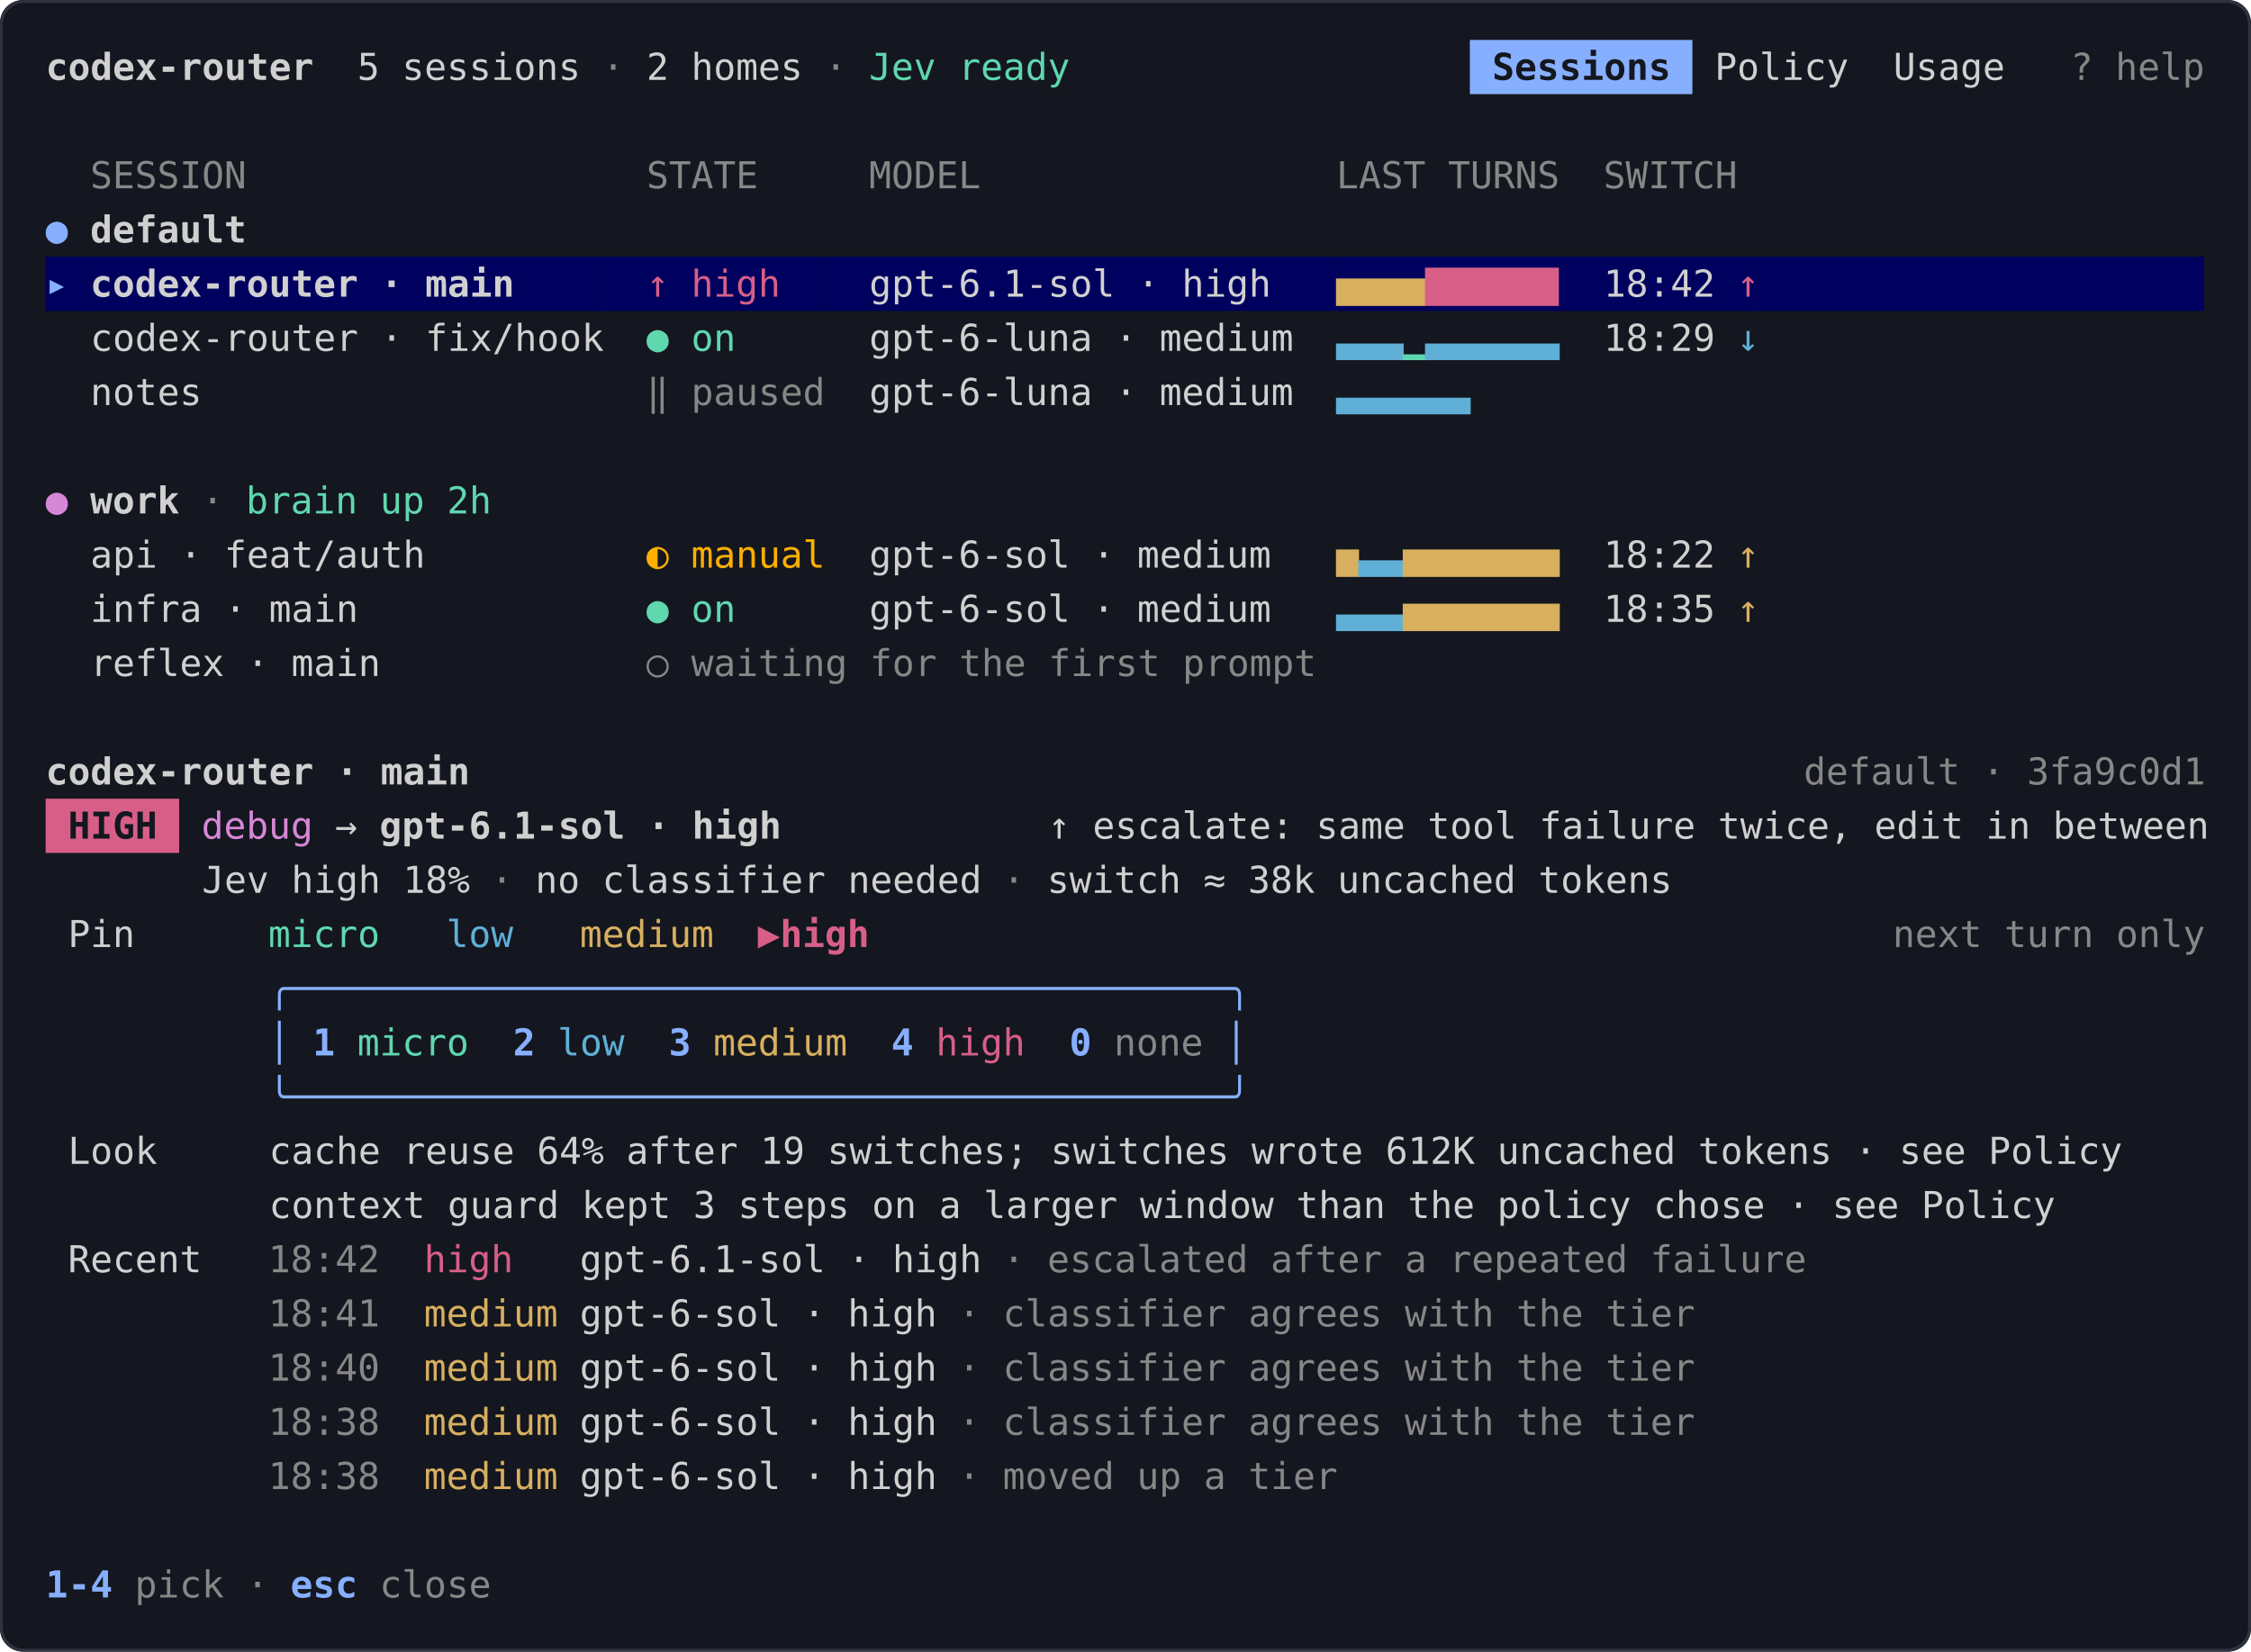
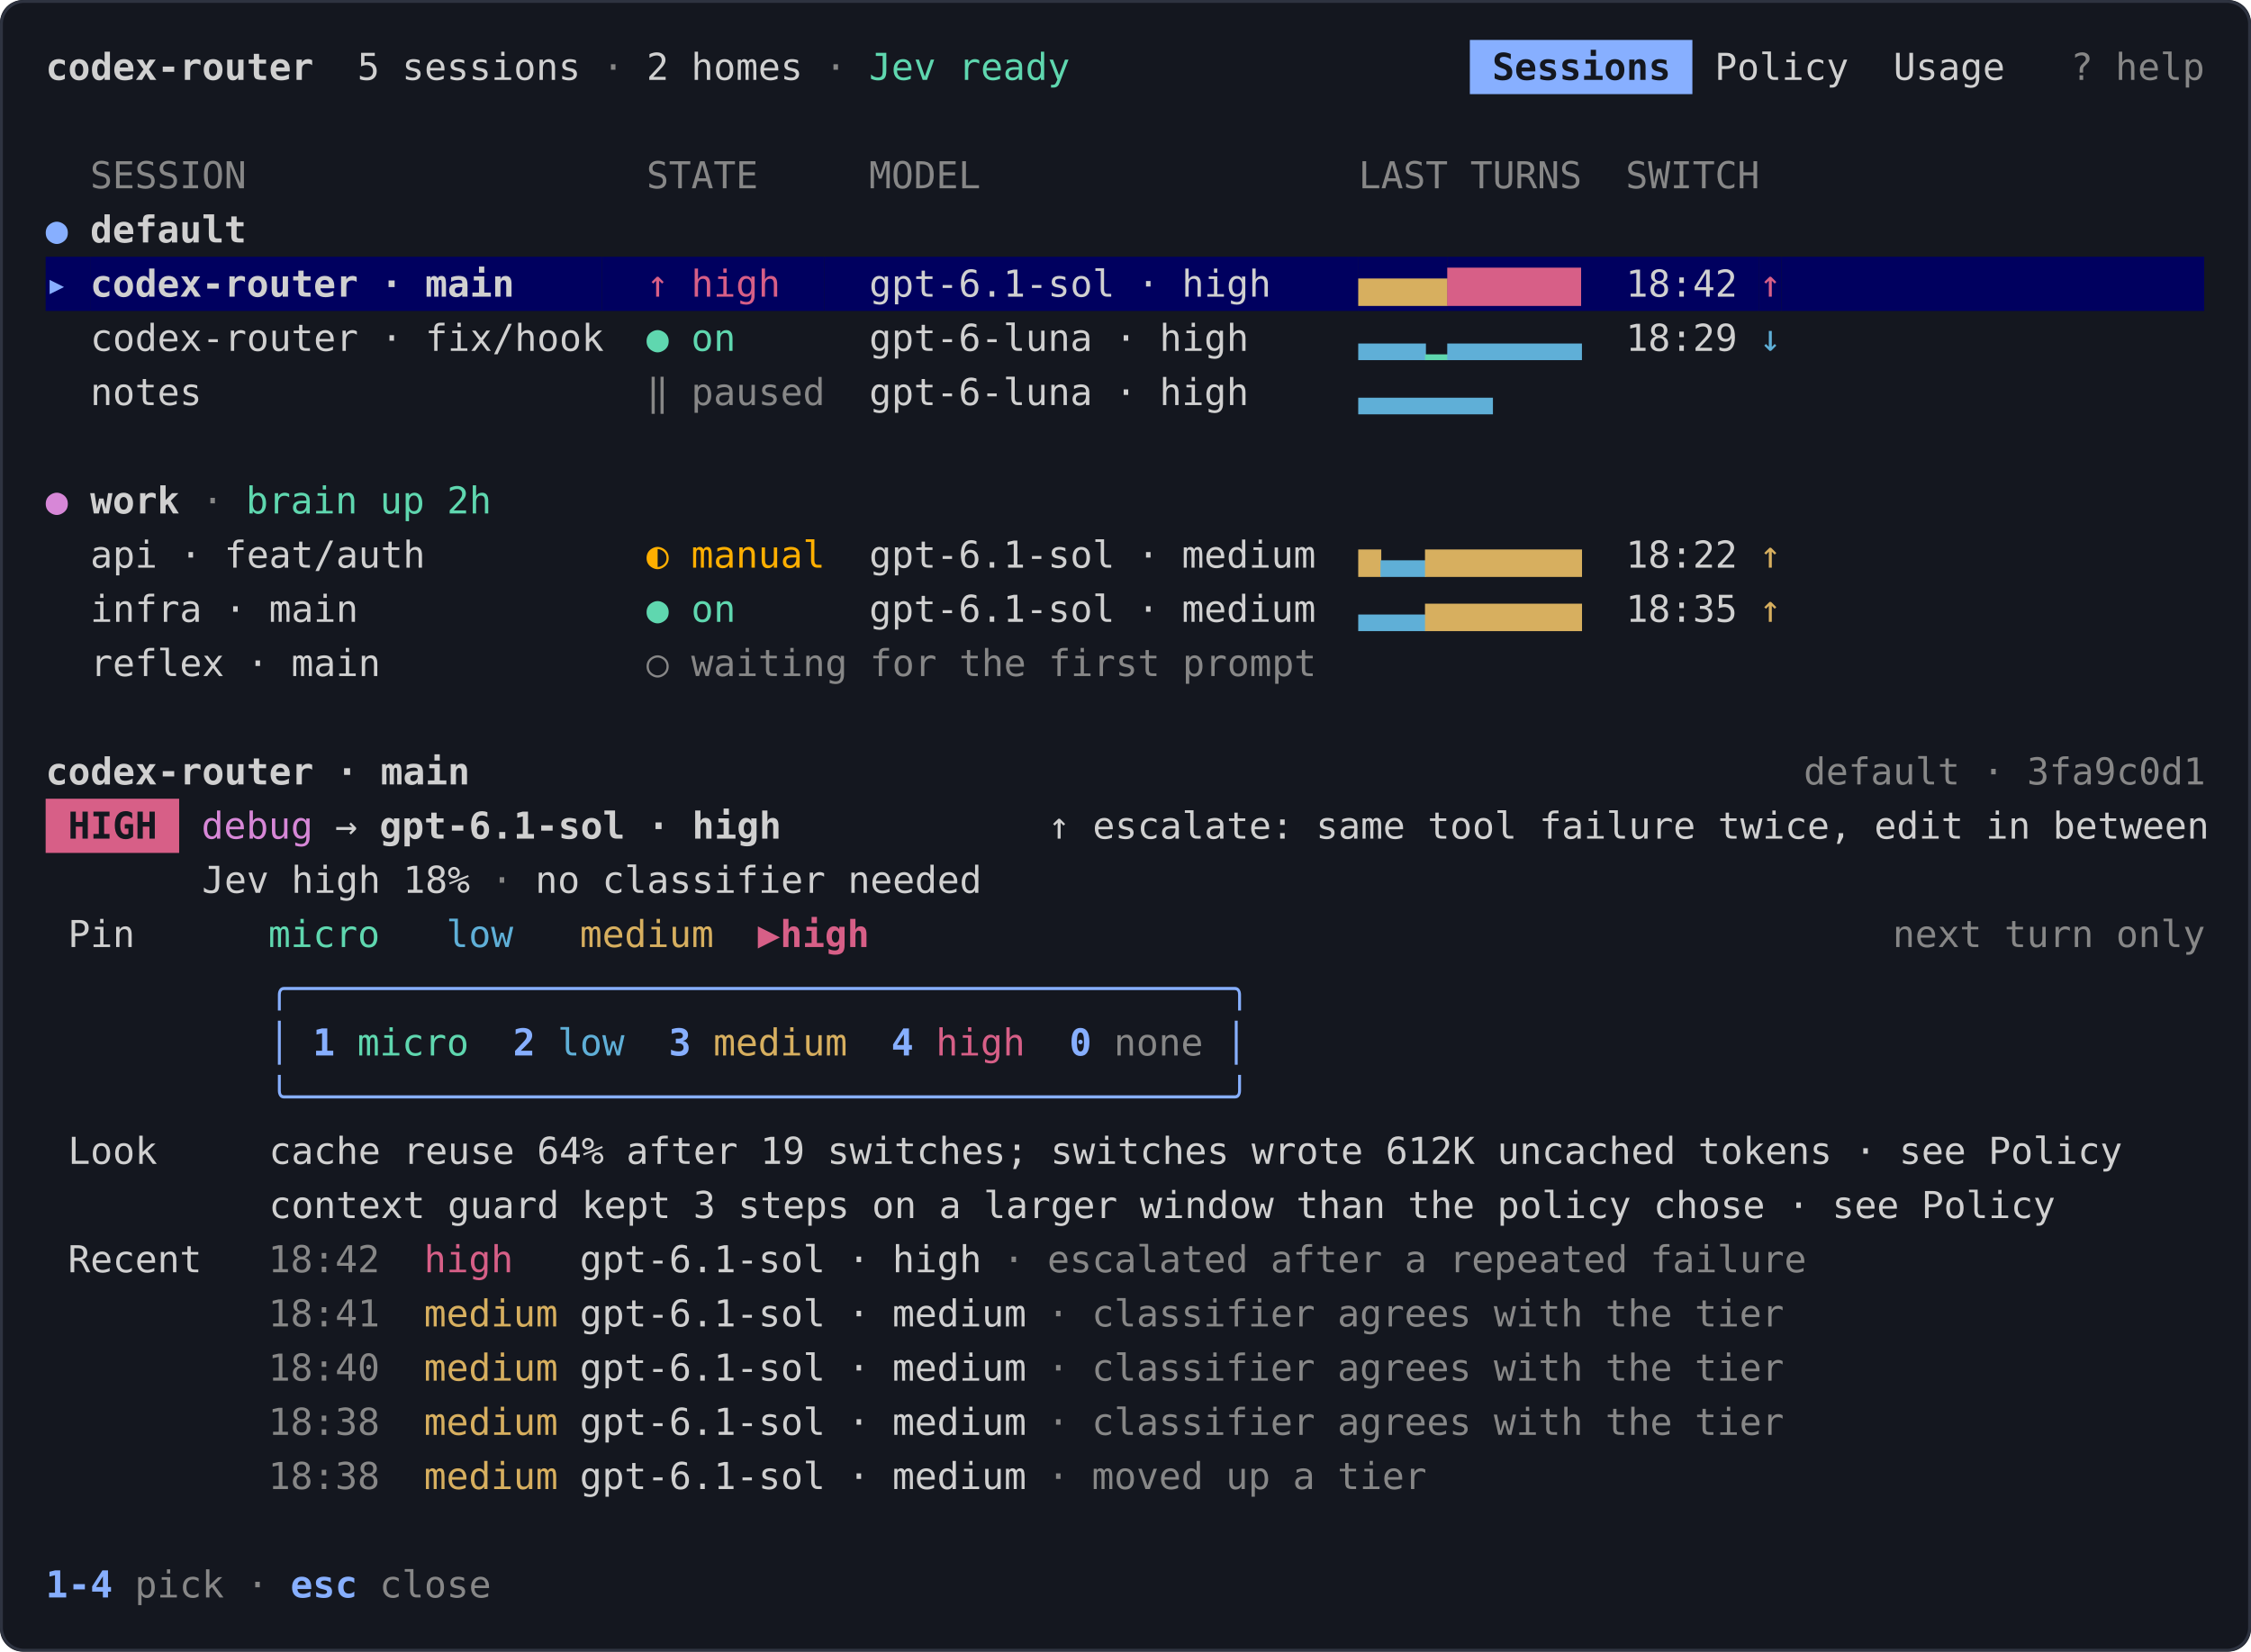
<svg xmlns="http://www.w3.org/2000/svg" viewBox="0 0 789 579" width="789" height="579" role="img" aria-labelledby="title desc">
  <style>text { font-family: ui-monospace, SFMono-Regular, Menlo, Consolas, 'DejaVu Sans Mono', monospace; font-size: 13px; }</style>
  <rect width="789" height="579" rx="8" fill="#14171f" />
  <rect x="0.5" y="0.5" width="788" height="578" rx="8" fill="none" stroke="#2e3340" />
  <text x="16.0" y="28.0" fill="#d0d0d0" font-weight="700" xml:space="preserve">codex-router</text>
  <text x="109.6" y="28.0" fill="#d0d0d0" xml:space="preserve">  5 sessions</text>
  <text x="203.2" y="28.0" fill="#878787" xml:space="preserve"> · </text>
  <text x="226.6" y="28.0" fill="#d0d0d0" xml:space="preserve">2 homes</text>
  <text x="281.2" y="28.0" fill="#878787" xml:space="preserve"> · </text>
  <text x="304.6" y="28.0" fill="#5fd7af" xml:space="preserve">Jev ready</text>
  <rect x="515.2" y="14.0" width="78.0" height="19" fill="#87afff" />
  <text x="515.2" y="28.0" fill="#14171f" font-weight="700" xml:space="preserve"> Sessions </text>
  <text x="593.2" y="28.0" fill="#d0d0d0" xml:space="preserve"> Policy  Usage   </text>
  <text x="725.8" y="28.0" fill="#878787" xml:space="preserve">? help</text>
  <text x="31.6" y="66.0" fill="#878787" xml:space="preserve">SESSION                </text>
  <text x="226.6" y="66.0" fill="#878787" xml:space="preserve">STATE   </text>
-   <text x="304.6" y="66.0" fill="#878787" xml:space="preserve">MODEL              </text>
-   <text x="468.4" y="66.0" fill="#878787" xml:space="preserve">LAST TURNS</text>
-   <text x="562.0" y="66.0" fill="#878787" xml:space="preserve">SWITCH</text>
+   <text x="304.6" y="66.0" fill="#878787" xml:space="preserve">MODEL               </text>
+   <text x="476.2" y="66.0" fill="#878787" xml:space="preserve">LAST TURNS</text>
+   <text x="569.8" y="66.0" fill="#878787" xml:space="preserve">SWITCH</text>
  <text x="16.0" y="85.0" fill="#87afff" xml:space="preserve">● </text>
  <text x="31.6" y="85.0" fill="#d0d0d0" font-weight="700" xml:space="preserve">default</text>
  <rect x="16.0" y="90.0" width="15.6" height="19" fill="#00005f" />
  <text x="16.0" y="104.0" fill="#87afff" font-weight="700" xml:space="preserve">▸ </text>
  <rect x="31.6" y="90.0" width="179.4" height="19" fill="#00005f" />
  <text x="31.6" y="104.0" fill="#d0d0d0" font-weight="700" xml:space="preserve">codex-router · main    </text>
  <rect x="211.0" y="90.0" width="15.6" height="19" fill="#00005f" />
  <rect x="226.6" y="90.0" width="62.4" height="19" fill="#00005f" />
  <text x="226.6" y="104.0" fill="#d75f87" xml:space="preserve">↑ high  </text>
-   <rect x="289.0" y="90.0" width="179.4" height="19" fill="#00005f" />
-   <text x="289.0" y="104.0" fill="#d0d0d0" xml:space="preserve">  gpt-6.1-sol · high   </text>
-   <rect x="468.4" y="90.0" width="31.2" height="19" fill="#00005f" />
-   <text x="468.4" y="104.0" fill="#d7af5f" xml:space="preserve">▅▅▅▅</text>
-   <rect x="499.6" y="90.0" width="46.8" height="19" fill="#00005f" />
-   <text x="499.6" y="104.0" fill="#d75f87" xml:space="preserve">▇▇▇▇▇▇</text>
-   <rect x="546.4" y="90.0" width="62.4" height="19" fill="#00005f" />
-   <text x="546.4" y="104.0" fill="#d0d0d0" xml:space="preserve">  18:42 </text>
-   <rect x="608.8" y="90.0" width="7.8" height="19" fill="#00005f" />
-   <text x="608.8" y="104.0" fill="#d75f87" xml:space="preserve">↑</text>
-   <rect x="616.6" y="90.0" width="156.0" height="19" fill="#00005f" />
+   <rect x="289.0" y="90.0" width="187.2" height="19" fill="#00005f" />
+   <text x="289.0" y="104.0" fill="#d0d0d0" xml:space="preserve">  gpt-6.1-sol · high    </text>
+   <rect x="476.2" y="90.0" width="31.2" height="19" fill="#00005f" />
+   <text x="476.2" y="104.0" fill="#d7af5f" xml:space="preserve">▅▅▅▅</text>
+   <rect x="507.4" y="90.0" width="46.8" height="19" fill="#00005f" />
+   <text x="507.4" y="104.0" fill="#d75f87" xml:space="preserve">▇▇▇▇▇▇</text>
+   <rect x="554.2" y="90.0" width="62.4" height="19" fill="#00005f" />
+   <text x="554.2" y="104.0" fill="#d0d0d0" xml:space="preserve">  18:42 </text>
+   <rect x="616.6" y="90.0" width="7.8" height="19" fill="#00005f" />
+   <text x="616.6" y="104.0" fill="#d75f87" xml:space="preserve">↑</text>
+   <rect x="624.4" y="90.0" width="148.2" height="19" fill="#00005f" />
  <text x="16.0" y="123.0" fill="#d0d0d0" xml:space="preserve">  codex-router · fix/hook  </text>
  <text x="226.6" y="123.0" fill="#5fd7af" xml:space="preserve">● on    </text>
-   <text x="289.0" y="123.0" fill="#d0d0d0" xml:space="preserve">  gpt-6-luna · medium  </text>
-   <text x="468.4" y="123.0" fill="#5fafd7" xml:space="preserve">▃▃▃</text>
-   <text x="491.8" y="123.0" fill="#5fd7af" xml:space="preserve">▁</text>
-   <text x="499.6" y="123.0" fill="#5fafd7" xml:space="preserve">▃▃▃▃▃▃</text>
-   <text x="546.4" y="123.0" fill="#d0d0d0" xml:space="preserve">  18:29 </text>
-   <text x="608.8" y="123.0" fill="#5fafd7" xml:space="preserve">↓</text>
+   <text x="289.0" y="123.0" fill="#d0d0d0" xml:space="preserve">  gpt-6-luna · high     </text>
+   <text x="476.2" y="123.0" fill="#5fafd7" xml:space="preserve">▃▃▃</text>
+   <text x="499.6" y="123.0" fill="#5fd7af" xml:space="preserve">▁</text>
+   <text x="507.4" y="123.0" fill="#5fafd7" xml:space="preserve">▃▃▃▃▃▃</text>
+   <text x="554.2" y="123.0" fill="#d0d0d0" xml:space="preserve">  18:29 </text>
+   <text x="616.6" y="123.0" fill="#5fafd7" xml:space="preserve">↓</text>
  <text x="16.0" y="142.0" fill="#d0d0d0" xml:space="preserve">  notes                    </text>
  <text x="226.6" y="142.0" fill="#878787" xml:space="preserve">‖ paused</text>
-   <text x="289.0" y="142.0" fill="#d0d0d0" xml:space="preserve">  gpt-6-luna · medium  </text>
-   <text x="468.4" y="142.0" fill="#5fafd7" xml:space="preserve">▃▃▃▃▃▃</text>
+   <text x="289.0" y="142.0" fill="#d0d0d0" xml:space="preserve">  gpt-6-luna · high     </text>
+   <text x="476.2" y="142.0" fill="#5fafd7" xml:space="preserve">▃▃▃▃▃▃</text>
  <text x="16.0" y="180.0" fill="#d787d7" xml:space="preserve">● </text>
  <text x="31.6" y="180.0" fill="#d0d0d0" font-weight="700" xml:space="preserve">work</text>
  <text x="62.8" y="180.0" fill="#878787" xml:space="preserve"> · </text>
  <text x="86.2" y="180.0" fill="#5fd7af" xml:space="preserve">brain up 2h</text>
  <text x="16.0" y="199.0" fill="#d0d0d0" xml:space="preserve">  api · feat/auth          </text>
  <text x="226.6" y="199.0" fill="#ffaf00" xml:space="preserve">◐ manual</text>
-   <text x="289.0" y="199.0" fill="#d0d0d0" xml:space="preserve">  gpt-6-sol · medium   </text>
-   <text x="468.4" y="199.0" fill="#d7af5f" xml:space="preserve">▅</text>
-   <text x="476.2" y="199.0" fill="#5fafd7" xml:space="preserve">▃▃</text>
-   <text x="491.8" y="199.0" fill="#d7af5f" xml:space="preserve">▅▅▅▅▅▅▅</text>
-   <text x="546.4" y="199.0" fill="#d0d0d0" xml:space="preserve">  18:22 </text>
-   <text x="608.8" y="199.0" fill="#d7af5f" xml:space="preserve">↑</text>
+   <text x="289.0" y="199.0" fill="#d0d0d0" xml:space="preserve">  gpt-6.1-sol · medium  </text>
+   <text x="476.2" y="199.0" fill="#d7af5f" xml:space="preserve">▅</text>
+   <text x="484.0" y="199.0" fill="#5fafd7" xml:space="preserve">▃▃</text>
+   <text x="499.6" y="199.0" fill="#d7af5f" xml:space="preserve">▅▅▅▅▅▅▅</text>
+   <text x="554.2" y="199.0" fill="#d0d0d0" xml:space="preserve">  18:22 </text>
+   <text x="616.6" y="199.0" fill="#d7af5f" xml:space="preserve">↑</text>
  <text x="16.0" y="218.0" fill="#d0d0d0" xml:space="preserve">  infra · main             </text>
  <text x="226.6" y="218.0" fill="#5fd7af" xml:space="preserve">● on    </text>
-   <text x="289.0" y="218.0" fill="#d0d0d0" xml:space="preserve">  gpt-6-sol · medium   </text>
-   <text x="468.4" y="218.0" fill="#5fafd7" xml:space="preserve">▃▃▃</text>
-   <text x="491.8" y="218.0" fill="#d7af5f" xml:space="preserve">▅▅▅▅▅▅▅</text>
-   <text x="546.4" y="218.0" fill="#d0d0d0" xml:space="preserve">  18:35 </text>
-   <text x="608.8" y="218.0" fill="#d7af5f" xml:space="preserve">↑</text>
+   <text x="289.0" y="218.0" fill="#d0d0d0" xml:space="preserve">  gpt-6.1-sol · medium  </text>
+   <text x="476.2" y="218.0" fill="#5fafd7" xml:space="preserve">▃▃▃</text>
+   <text x="499.6" y="218.0" fill="#d7af5f" xml:space="preserve">▅▅▅▅▅▅▅</text>
+   <text x="554.2" y="218.0" fill="#d0d0d0" xml:space="preserve">  18:35 </text>
+   <text x="616.6" y="218.0" fill="#d7af5f" xml:space="preserve">↑</text>
  <text x="16.0" y="237.0" fill="#d0d0d0" xml:space="preserve">  reflex · main            </text>
  <text x="226.6" y="237.0" fill="#878787" xml:space="preserve">○ waiting for the first prompt</text>
  <text x="16.0" y="275.0" fill="#d0d0d0" font-weight="700" xml:space="preserve">codex-router · main</text>
  <text x="632.2" y="275.0" fill="#878787" xml:space="preserve">default · 3fa9c0d1</text>
  <rect x="16.0" y="280.0" width="46.8" height="19" fill="#d75f87" />
  <text x="16.0" y="294.0" fill="#14171f" font-weight="700" xml:space="preserve"> HIGH </text>
  <text x="70.6" y="294.0" fill="#d787d7" xml:space="preserve">debug</text>
  <text x="109.6" y="294.0" fill="#d0d0d0" xml:space="preserve"> → </text>
  <text x="133.0" y="294.0" fill="#d0d0d0" font-weight="700" xml:space="preserve">gpt-6.1-sol · high</text>
  <text x="273.4" y="294.0" fill="#d0d0d0" xml:space="preserve">            ↑ escalate: same tool failure twice, edit in between</text>
  <text x="16.0" y="313.0" fill="#d0d0d0" xml:space="preserve">       Jev high 18%</text>
  <text x="164.2" y="313.0" fill="#878787" xml:space="preserve"> · </text>
  <text x="187.6" y="313.0" fill="#d0d0d0" xml:space="preserve">no classifier needed</text>
-   <text x="343.6" y="313.0" fill="#878787" xml:space="preserve"> · </text>
-   <text x="367.0" y="313.0" fill="#d0d0d0" xml:space="preserve">switch ≈ 38k uncached tokens</text>
  <text x="16.0" y="332.0" fill="#d0d0d0" xml:space="preserve"> Pin     </text>
  <text x="86.2" y="332.0" fill="#5fd7af" xml:space="preserve"> micro  </text>
  <text x="148.6" y="332.0" fill="#5fafd7" xml:space="preserve"> low  </text>
  <text x="195.4" y="332.0" fill="#d7af5f" xml:space="preserve"> medium  </text>
  <text x="265.6" y="332.0" fill="#d75f87" font-weight="700" xml:space="preserve">▶high  </text>
  <text x="663.4" y="332.0" fill="#878787" xml:space="preserve">next turn only</text>
  <text x="94.0" y="351.0" fill="#87afff" xml:space="preserve">╭──────────────────────────────────────────╮</text>
  <text x="94.0" y="370.0" fill="#87afff" xml:space="preserve">│</text>
  <text x="109.6" y="370.0" fill="#87afff" font-weight="700" xml:space="preserve">1</text>
  <text x="117.4" y="370.0" fill="#5fd7af" xml:space="preserve"> micro</text>
  <text x="179.8" y="370.0" fill="#87afff" font-weight="700" xml:space="preserve">2</text>
  <text x="187.6" y="370.0" fill="#5fafd7" xml:space="preserve"> low</text>
  <text x="234.4" y="370.0" fill="#87afff" font-weight="700" xml:space="preserve">3</text>
  <text x="242.2" y="370.0" fill="#d7af5f" xml:space="preserve"> medium</text>
  <text x="312.4" y="370.0" fill="#87afff" font-weight="700" xml:space="preserve">4</text>
  <text x="320.2" y="370.0" fill="#d75f87" xml:space="preserve"> high</text>
  <text x="374.8" y="370.0" fill="#87afff" font-weight="700" xml:space="preserve">0</text>
  <text x="382.6" y="370.0" fill="#878787" xml:space="preserve"> none</text>
  <text x="429.4" y="370.0" fill="#87afff" xml:space="preserve">│</text>
  <text x="94.0" y="389.0" fill="#87afff" xml:space="preserve">╰──────────────────────────────────────────╯</text>
  <text x="16.0" y="408.0" fill="#d0d0d0" xml:space="preserve"> Look     cache reuse 64% after 19 switches; switches wrote 612K uncached tokens · see Policy</text>
  <text x="16.0" y="427.0" fill="#d0d0d0" xml:space="preserve">          context guard kept 3 steps on a larger window than the policy chose · see Policy</text>
  <text x="16.0" y="446.0" fill="#d0d0d0" xml:space="preserve"> Recent   </text>
  <text x="94.0" y="446.0" fill="#878787" xml:space="preserve">18:42  </text>
  <text x="148.6" y="446.0" fill="#d75f87" xml:space="preserve">high   </text>
  <text x="203.2" y="446.0" fill="#d0d0d0" xml:space="preserve">gpt-6.1-sol · high</text>
  <text x="343.6" y="446.0" fill="#878787" xml:space="preserve"> · escalated after a repeated failure</text>
  <text x="94.0" y="465.0" fill="#878787" xml:space="preserve">18:41  </text>
  <text x="148.6" y="465.0" fill="#d7af5f" xml:space="preserve">medium </text>
-   <text x="203.2" y="465.0" fill="#d0d0d0" xml:space="preserve">gpt-6-sol · high</text>
-   <text x="328.0" y="465.0" fill="#878787" xml:space="preserve"> · classifier agrees with the tier</text>
+   <text x="203.2" y="465.0" fill="#d0d0d0" xml:space="preserve">gpt-6.1-sol · medium</text>
+   <text x="359.2" y="465.0" fill="#878787" xml:space="preserve"> · classifier agrees with the tier</text>
  <text x="94.0" y="484.0" fill="#878787" xml:space="preserve">18:40  </text>
  <text x="148.6" y="484.0" fill="#d7af5f" xml:space="preserve">medium </text>
-   <text x="203.2" y="484.0" fill="#d0d0d0" xml:space="preserve">gpt-6-sol · high</text>
-   <text x="328.0" y="484.0" fill="#878787" xml:space="preserve"> · classifier agrees with the tier</text>
+   <text x="203.2" y="484.0" fill="#d0d0d0" xml:space="preserve">gpt-6.1-sol · medium</text>
+   <text x="359.2" y="484.0" fill="#878787" xml:space="preserve"> · classifier agrees with the tier</text>
  <text x="94.0" y="503.0" fill="#878787" xml:space="preserve">18:38  </text>
  <text x="148.6" y="503.0" fill="#d7af5f" xml:space="preserve">medium </text>
-   <text x="203.2" y="503.0" fill="#d0d0d0" xml:space="preserve">gpt-6-sol · high</text>
-   <text x="328.0" y="503.0" fill="#878787" xml:space="preserve"> · classifier agrees with the tier</text>
+   <text x="203.2" y="503.0" fill="#d0d0d0" xml:space="preserve">gpt-6.1-sol · medium</text>
+   <text x="359.2" y="503.0" fill="#878787" xml:space="preserve"> · classifier agrees with the tier</text>
  <text x="94.0" y="522.0" fill="#878787" xml:space="preserve">18:38  </text>
  <text x="148.6" y="522.0" fill="#d7af5f" xml:space="preserve">medium </text>
-   <text x="203.2" y="522.0" fill="#d0d0d0" xml:space="preserve">gpt-6-sol · high</text>
-   <text x="328.0" y="522.0" fill="#878787" xml:space="preserve"> · moved up a tier</text>
+   <text x="203.2" y="522.0" fill="#d0d0d0" xml:space="preserve">gpt-6.1-sol · medium</text>
+   <text x="359.2" y="522.0" fill="#878787" xml:space="preserve"> · moved up a tier</text>
  <text x="16.0" y="560.0" fill="#87afff" font-weight="700" xml:space="preserve">1-4</text>
  <text x="39.4" y="560.0" fill="#878787" xml:space="preserve"> pick · </text>
  <text x="101.8" y="560.0" fill="#87afff" font-weight="700" xml:space="preserve">esc</text>
  <text x="125.2" y="560.0" fill="#878787" xml:space="preserve"> close</text>
</svg>
